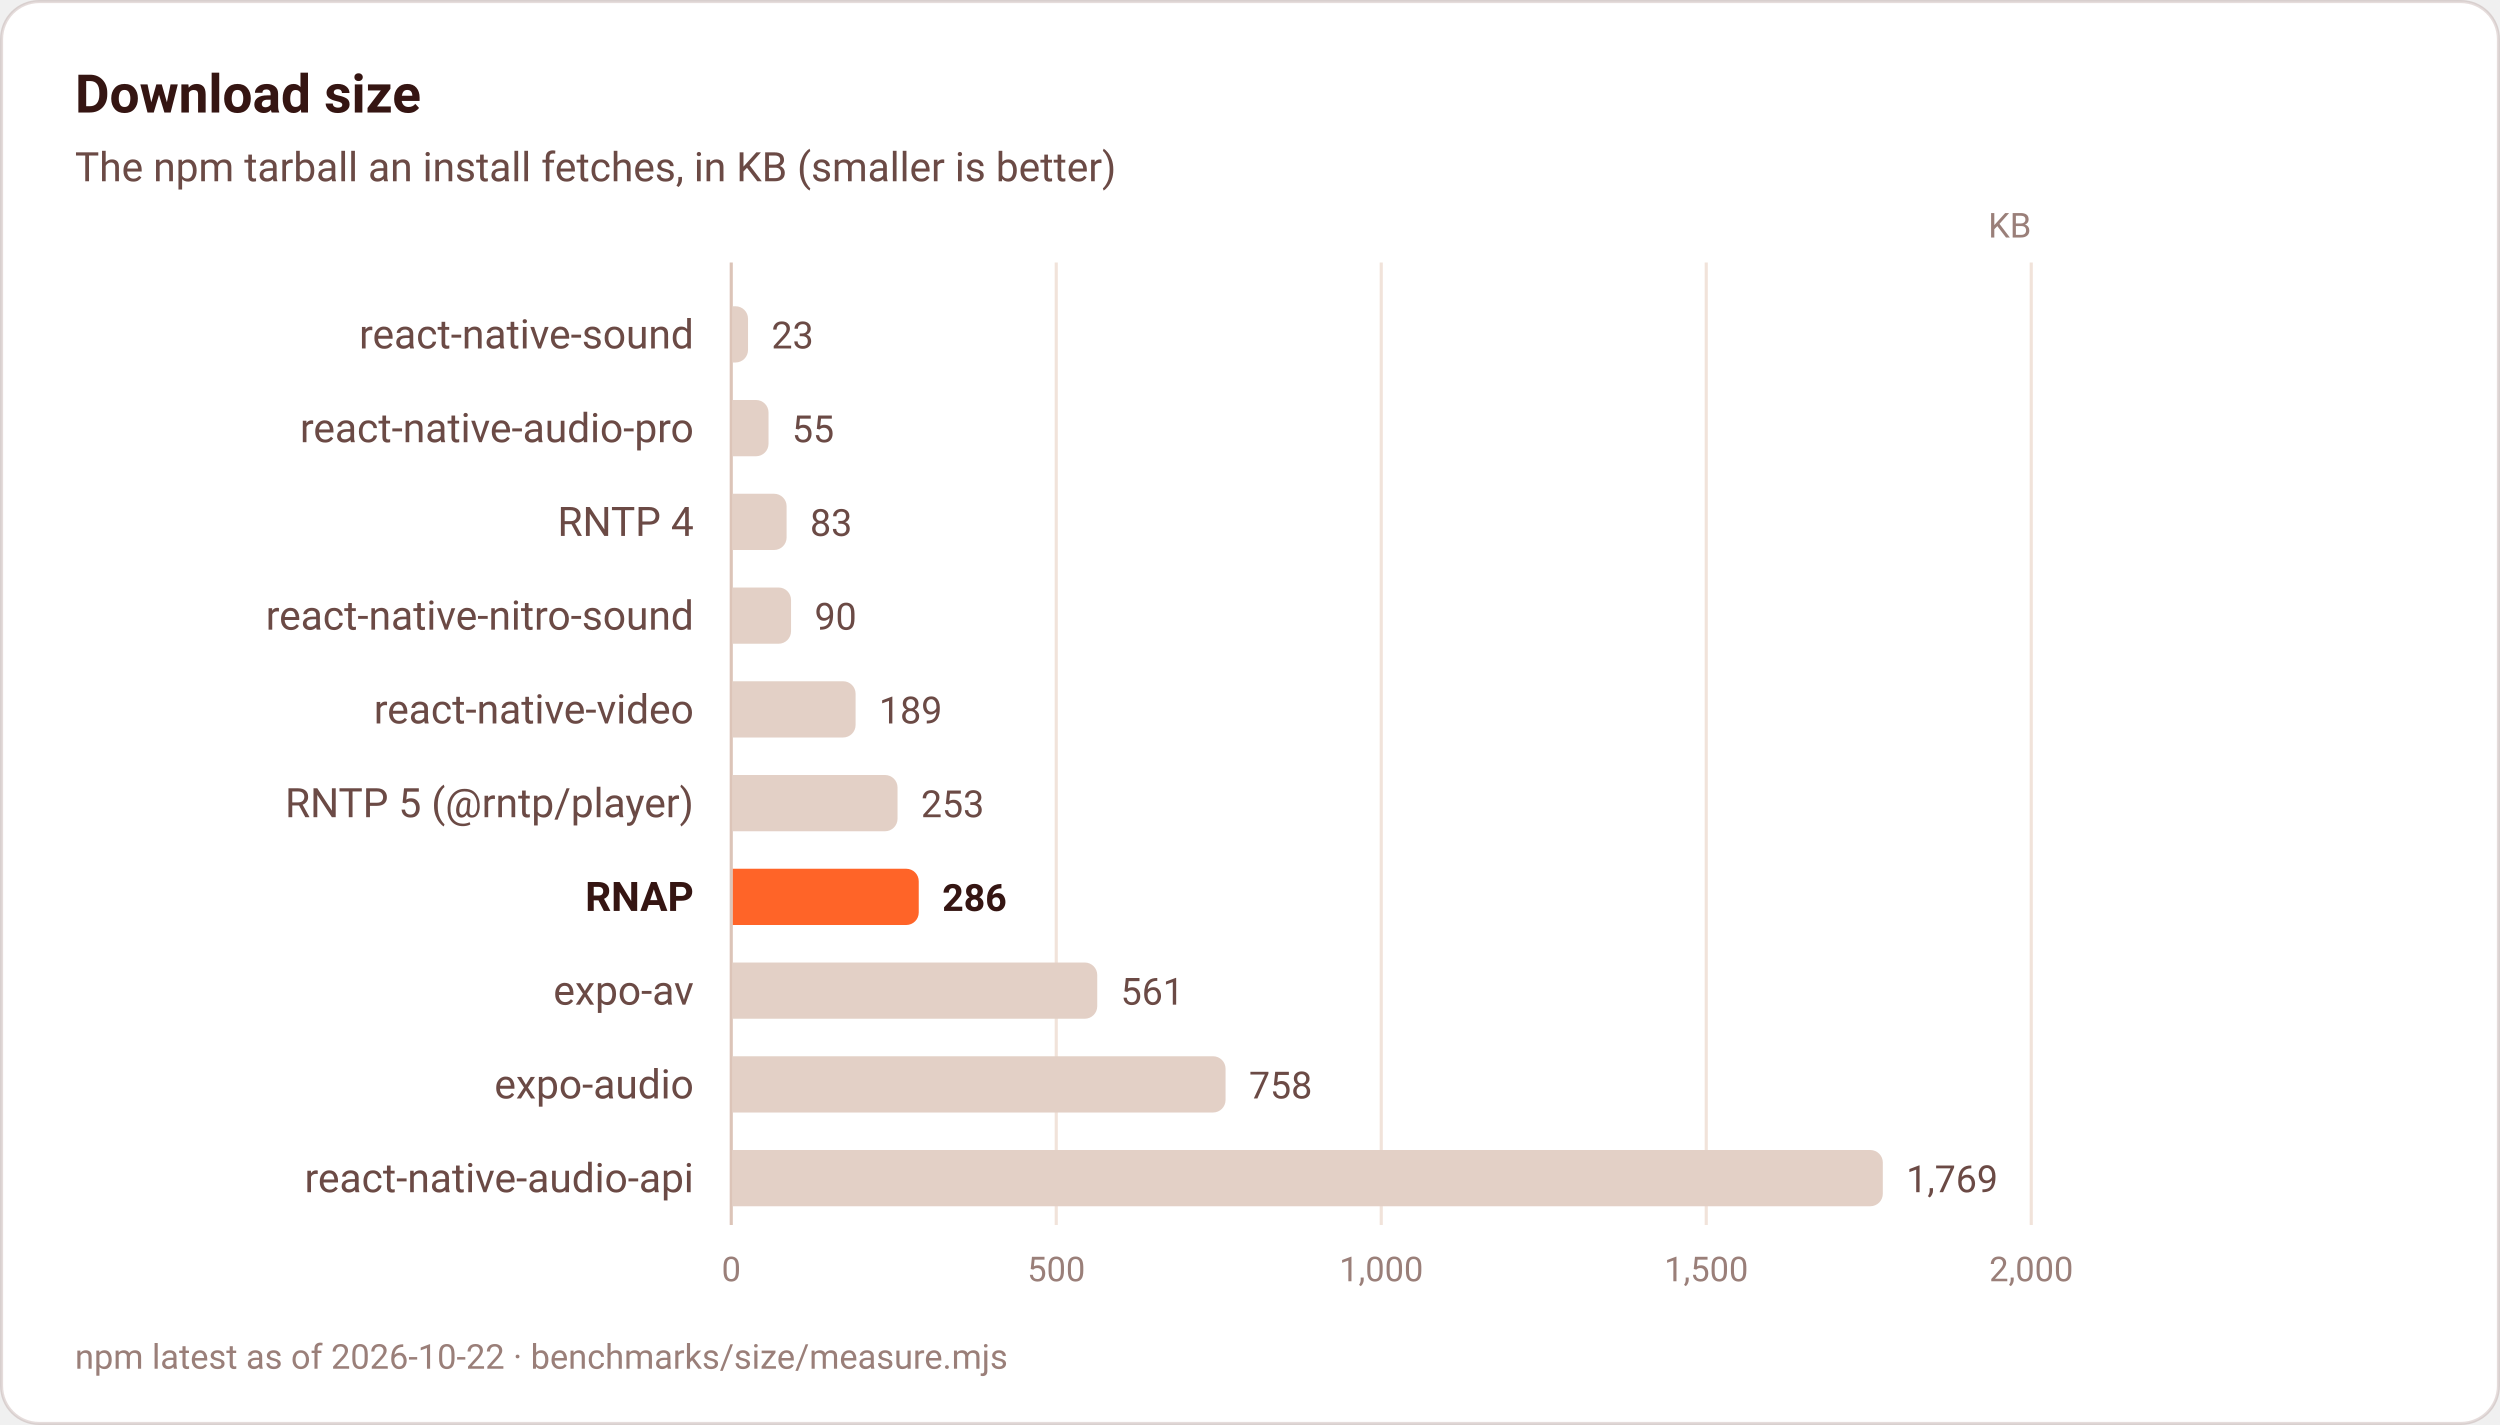
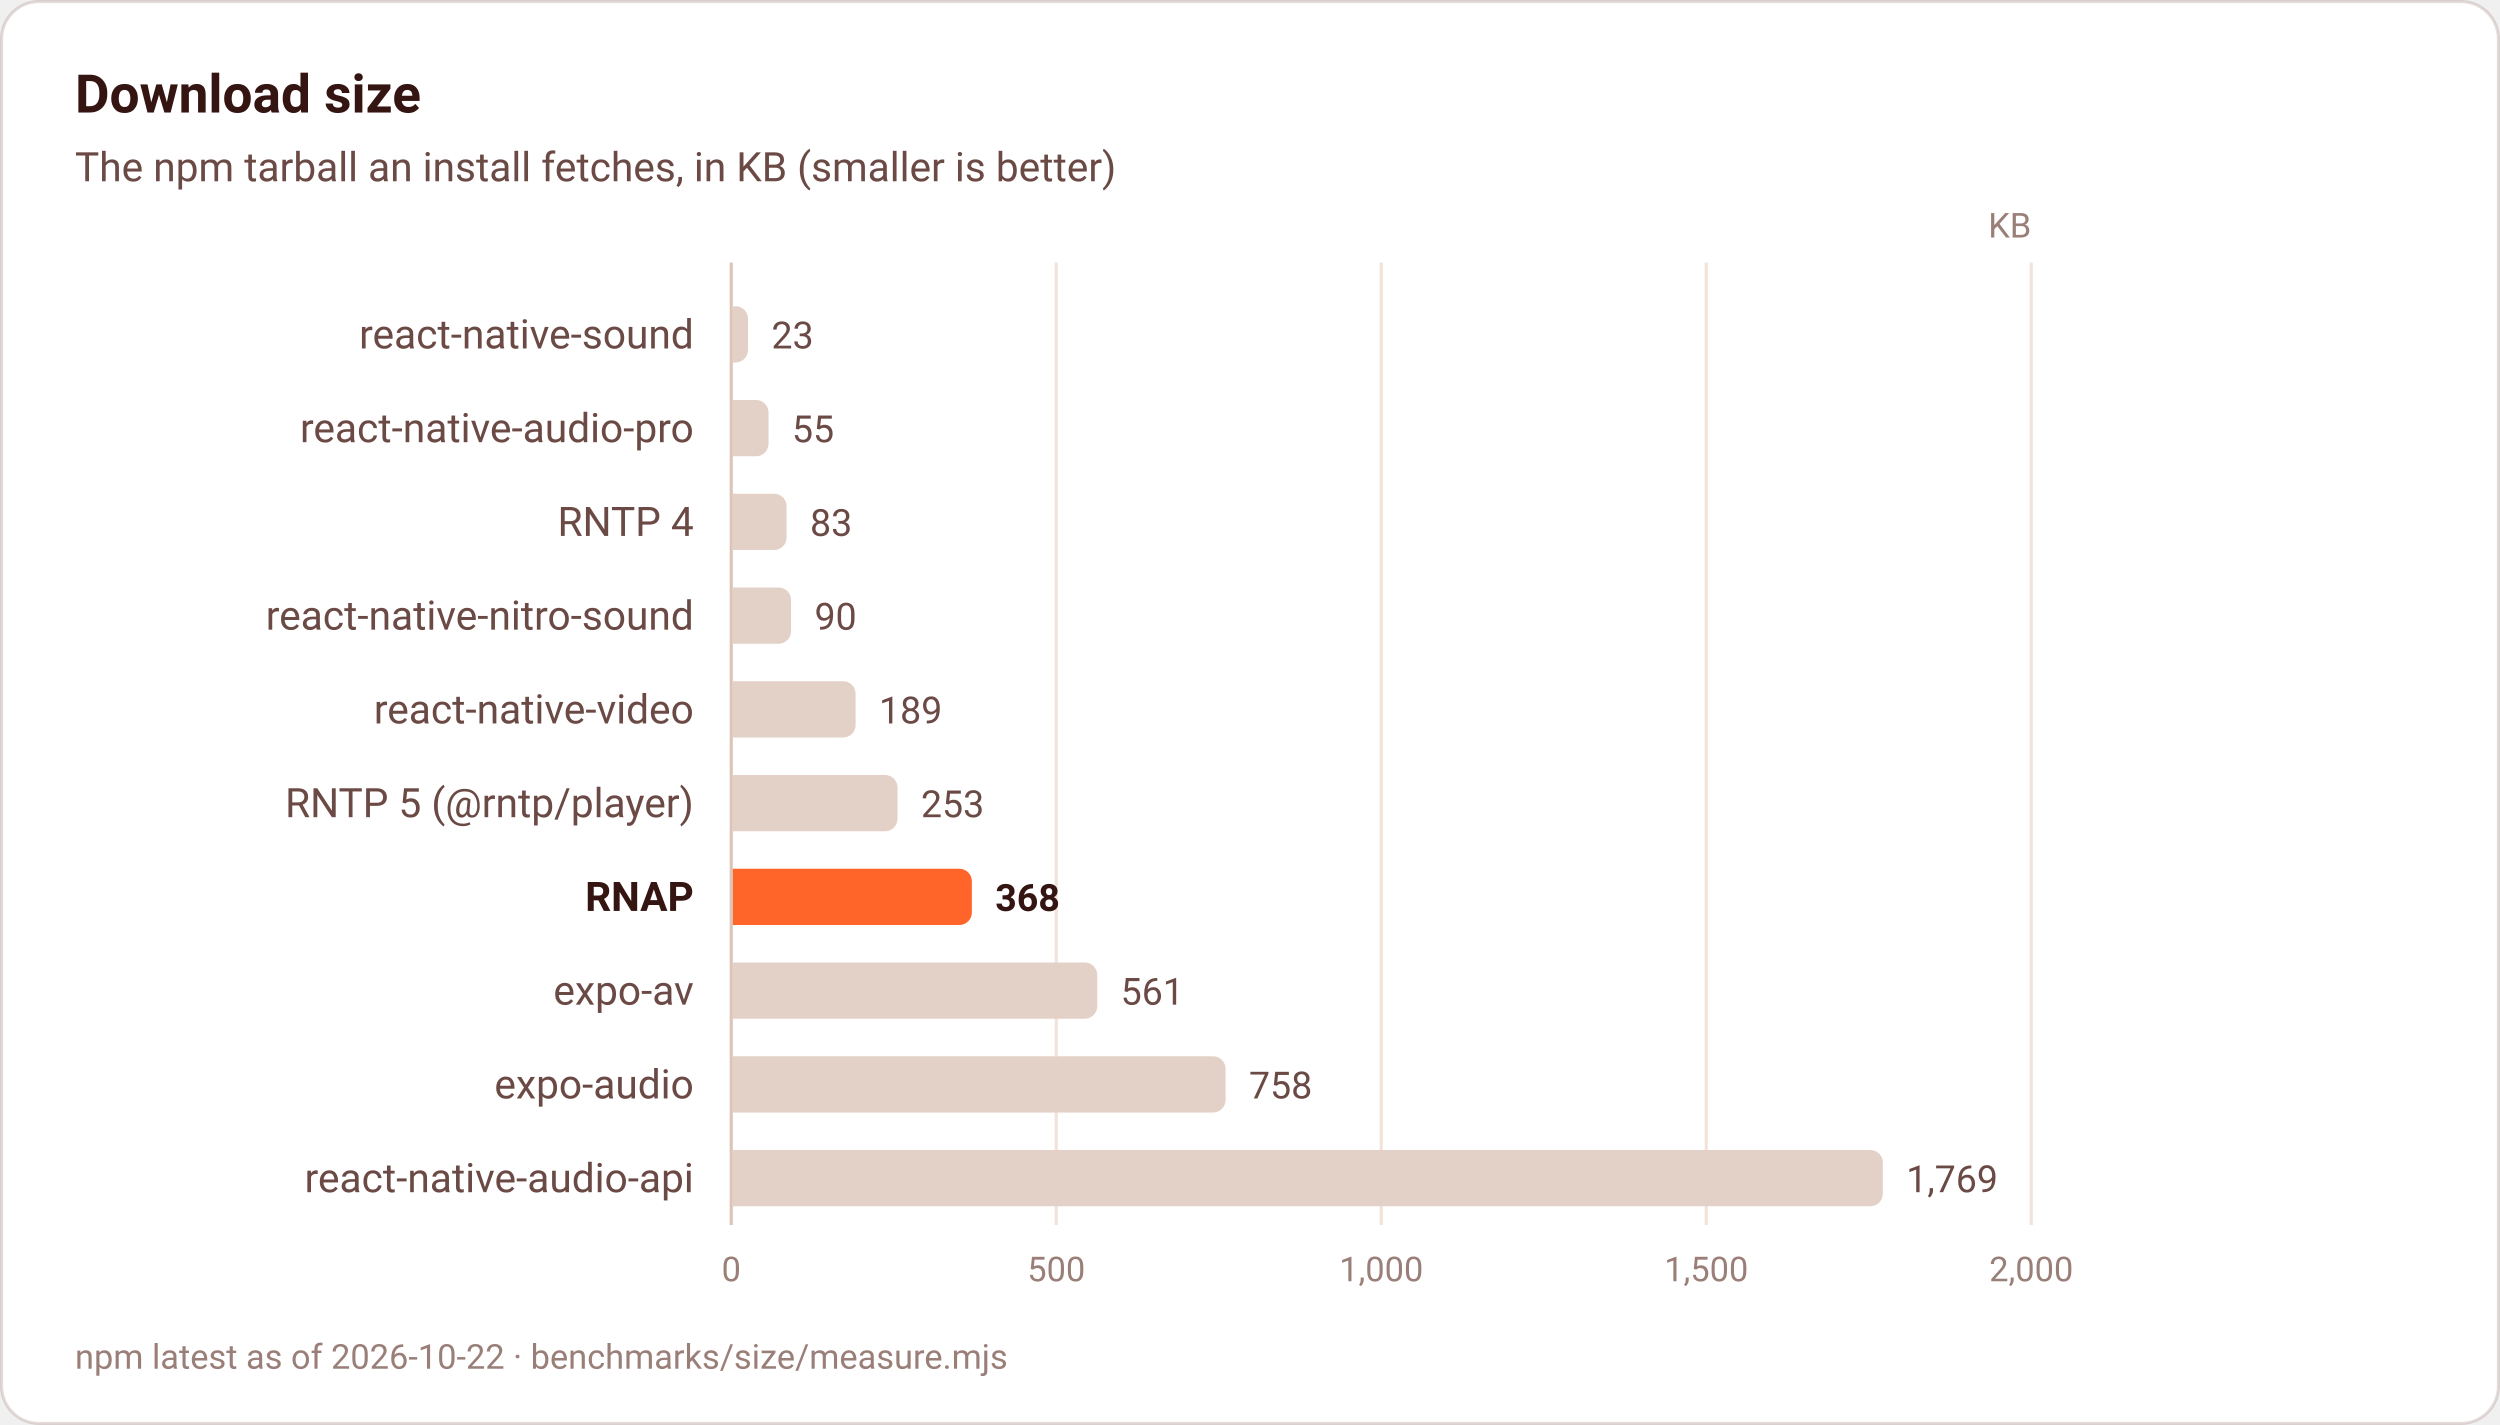
<svg xmlns="http://www.w3.org/2000/svg" width="800" height="456" viewBox="0 0 800 456" font-family="system-ui, -apple-system, &quot;Segoe UI&quot;, Roboto, sans-serif" role="img" aria-labelledby="t d">
  <rect x="0.5" y="0.5" width="799" height="455" rx="12" fill="#ffffff" stroke="rgba(91,34,28,0.16)" />
  <text x="24" y="36" font-size="17" font-weight="600" fill="#351512">Download size</text>
  <text x="24" y="58" font-size="13" fill="#6b4a45">The npm tarball an install fetches, in KB (smaller is better)</text>
  <line x1="234" y1="84" x2="234" y2="392" stroke="#dcc4b8" stroke-width="1" />
  <text x="234" y="410" font-size="11" fill="#9a7f79" text-anchor="middle" style="font-variant-numeric:tabular-nums">0</text>
  <line x1="338" y1="84" x2="338" y2="392" stroke="#f1e3da" stroke-width="1" />
  <text x="338" y="410" font-size="11" fill="#9a7f79" text-anchor="middle" style="font-variant-numeric:tabular-nums">500</text>
  <line x1="442" y1="84" x2="442" y2="392" stroke="#f1e3da" stroke-width="1" />
  <text x="442" y="410" font-size="11" fill="#9a7f79" text-anchor="middle" style="font-variant-numeric:tabular-nums">1,000</text>
  <line x1="546" y1="84" x2="546" y2="392" stroke="#f1e3da" stroke-width="1" />
  <text x="546" y="410" font-size="11" fill="#9a7f79" text-anchor="middle" style="font-variant-numeric:tabular-nums">1,500</text>
  <line x1="650" y1="84" x2="650" y2="392" stroke="#f1e3da" stroke-width="1" />
  <text x="650" y="410" font-size="11" fill="#9a7f79" text-anchor="middle" style="font-variant-numeric:tabular-nums">2,000</text>
  <text x="650" y="76" font-size="11" fill="#9a7f79" text-anchor="end">KB</text>
  <text x="222" y="111.5" font-size="13" fill="#6b4a45" font-weight="400" text-anchor="end">react-native-sound</text>
  <path d="M234.5,98h0.869a4,4 0 0 1 4,4v10a4,4 0 0 1 -4,4h-0.869z" fill="#e3d0c6" />
  <text x="246.869" y="111.5" font-size="12" fill="#6b4a45" font-weight="400" style="font-variant-numeric:tabular-nums">23</text>
  <text x="222" y="141.5" font-size="13" fill="#6b4a45" font-weight="400" text-anchor="end">react-native-audio-pro</text>
  <path d="M234.5,128h7.43a4,4 0 0 1 4,4v10a4,4 0 0 1 -4,4h-7.43z" fill="#e3d0c6" />
  <text x="253.43" y="141.5" font-size="12" fill="#6b4a45" font-weight="400" style="font-variant-numeric:tabular-nums">55</text>
  <text x="222" y="171.5" font-size="13" fill="#6b4a45" font-weight="400" text-anchor="end">RNTP 4</text>
  <path d="M234.5,158h13.214a4,4 0 0 1 4,4v10a4,4 0 0 1 -4,4h-13.214z" fill="#e3d0c6" />
  <text x="259.214" y="171.5" font-size="12" fill="#6b4a45" font-weight="400" style="font-variant-numeric:tabular-nums">83</text>
  <text x="222" y="201.5" font-size="13" fill="#6b4a45" font-weight="400" text-anchor="end">react-native-nitro-sound</text>
  <path d="M234.5,188h14.636a4,4 0 0 1 4,4v10a4,4 0 0 1 -4,4h-14.636z" fill="#e3d0c6" />
  <text x="260.636" y="201.5" font-size="12" fill="#6b4a45" font-weight="400" style="font-variant-numeric:tabular-nums">90</text>
  <text x="222" y="231.5" font-size="13" fill="#6b4a45" font-weight="400" text-anchor="end">react-native-video</text>
  <path d="M234.5,218h35.291a4,4 0 0 1 4,4v10a4,4 0 0 1 -4,4h-35.291z" fill="#e3d0c6" />
  <text x="281.291" y="231.5" font-size="12" fill="#6b4a45" font-weight="400" style="font-variant-numeric:tabular-nums">189</text>
  <text x="222" y="261.5" font-size="13" fill="#6b4a45" font-weight="400" text-anchor="end">RNTP 5 (@rntp/player)</text>
  <path d="M234.5,248h48.712a4,4 0 0 1 4,4v10a4,4 0 0 1 -4,4h-48.712z" fill="#e3d0c6" />
  <text x="294.712" y="261.5" font-size="12" fill="#6b4a45" font-weight="400" style="font-variant-numeric:tabular-nums">253</text>
  <text x="222" y="291.5" font-size="13" fill="#351512" font-weight="600" text-anchor="end">RNAP</text>
-   <path d="M234.5,278h55.5a4,4 0 0 1 4,4v10a4,4 0 0 1 -4,4h-55.5z" fill="#ff6428" />
-   <text x="301.5" y="291.5" font-size="12" fill="#351512" font-weight="600" style="font-variant-numeric:tabular-nums">286</text>
+   <path d="M234.5,278h72.496a4,4 0 0 1 4,4v10a4,4 0 0 1 -4,4h-72.496z" fill="#ff6428" />
+   <text x="318.496" y="291.5" font-size="12" fill="#351512" font-weight="600" style="font-variant-numeric:tabular-nums">368</text>
  <text x="222" y="321.5" font-size="13" fill="#6b4a45" font-weight="400" text-anchor="end">expo-av</text>
  <path d="M234.5,308h112.616a4,4 0 0 1 4,4v10a4,4 0 0 1 -4,4h-112.616z" fill="#e3d0c6" />
  <text x="358.616" y="321.5" font-size="12" fill="#6b4a45" font-weight="400" style="font-variant-numeric:tabular-nums">561</text>
  <text x="222" y="351.5" font-size="13" fill="#6b4a45" font-weight="400" text-anchor="end">expo-audio</text>
  <path d="M234.5,338h153.681a4,4 0 0 1 4,4v10a4,4 0 0 1 -4,4h-153.681z" fill="#e3d0c6" />
  <text x="399.681" y="351.5" font-size="12" fill="#6b4a45" font-weight="400" style="font-variant-numeric:tabular-nums">758</text>
  <text x="222" y="381.5" font-size="13" fill="#6b4a45" font-weight="400" text-anchor="end">react-native-audio-api</text>
  <path d="M234.5,368h364.001a4,4 0 0 1 4,4v10a4,4 0 0 1 -4,4h-364.001z" fill="#e3d0c6" />
  <text x="610.001" y="381.5" font-size="12" fill="#6b4a45" font-weight="400" style="font-variant-numeric:tabular-nums">1,769</text>
  <text x="24" y="438" font-size="11" fill="#9a7f79">npm latest as of 2026-10-22 · benchmarks/size/measure.mjs</text>
</svg>
